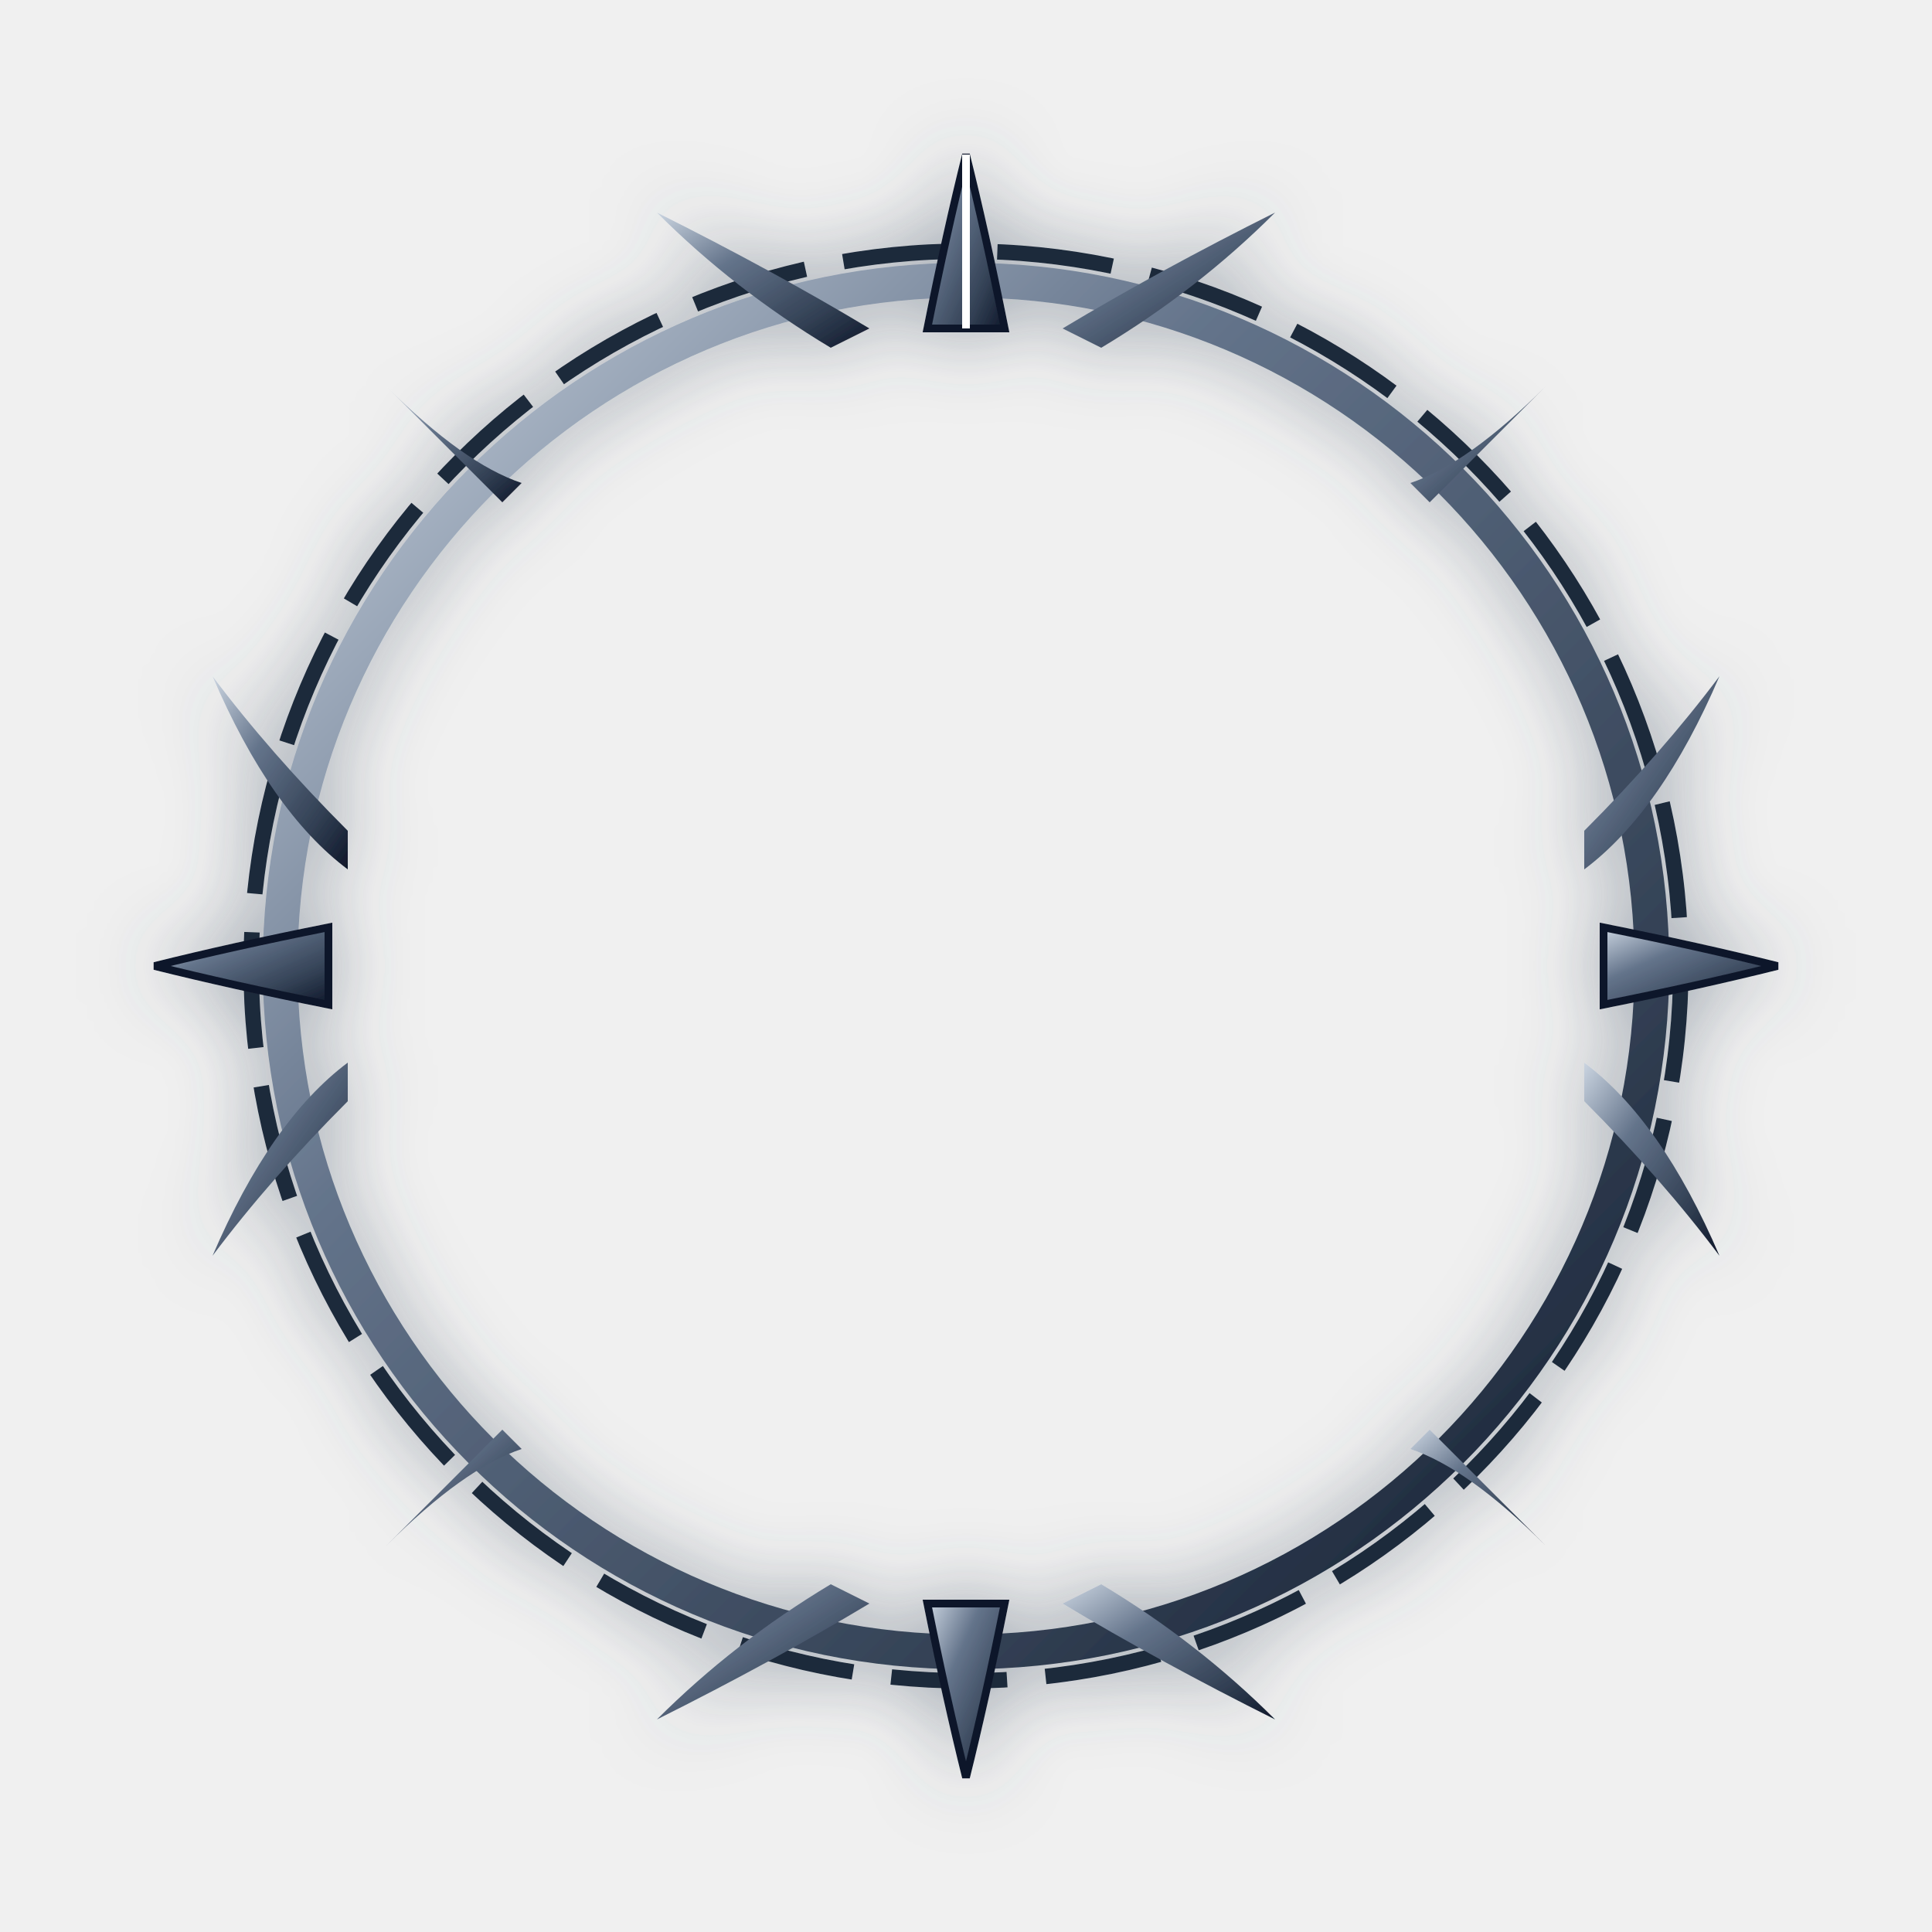
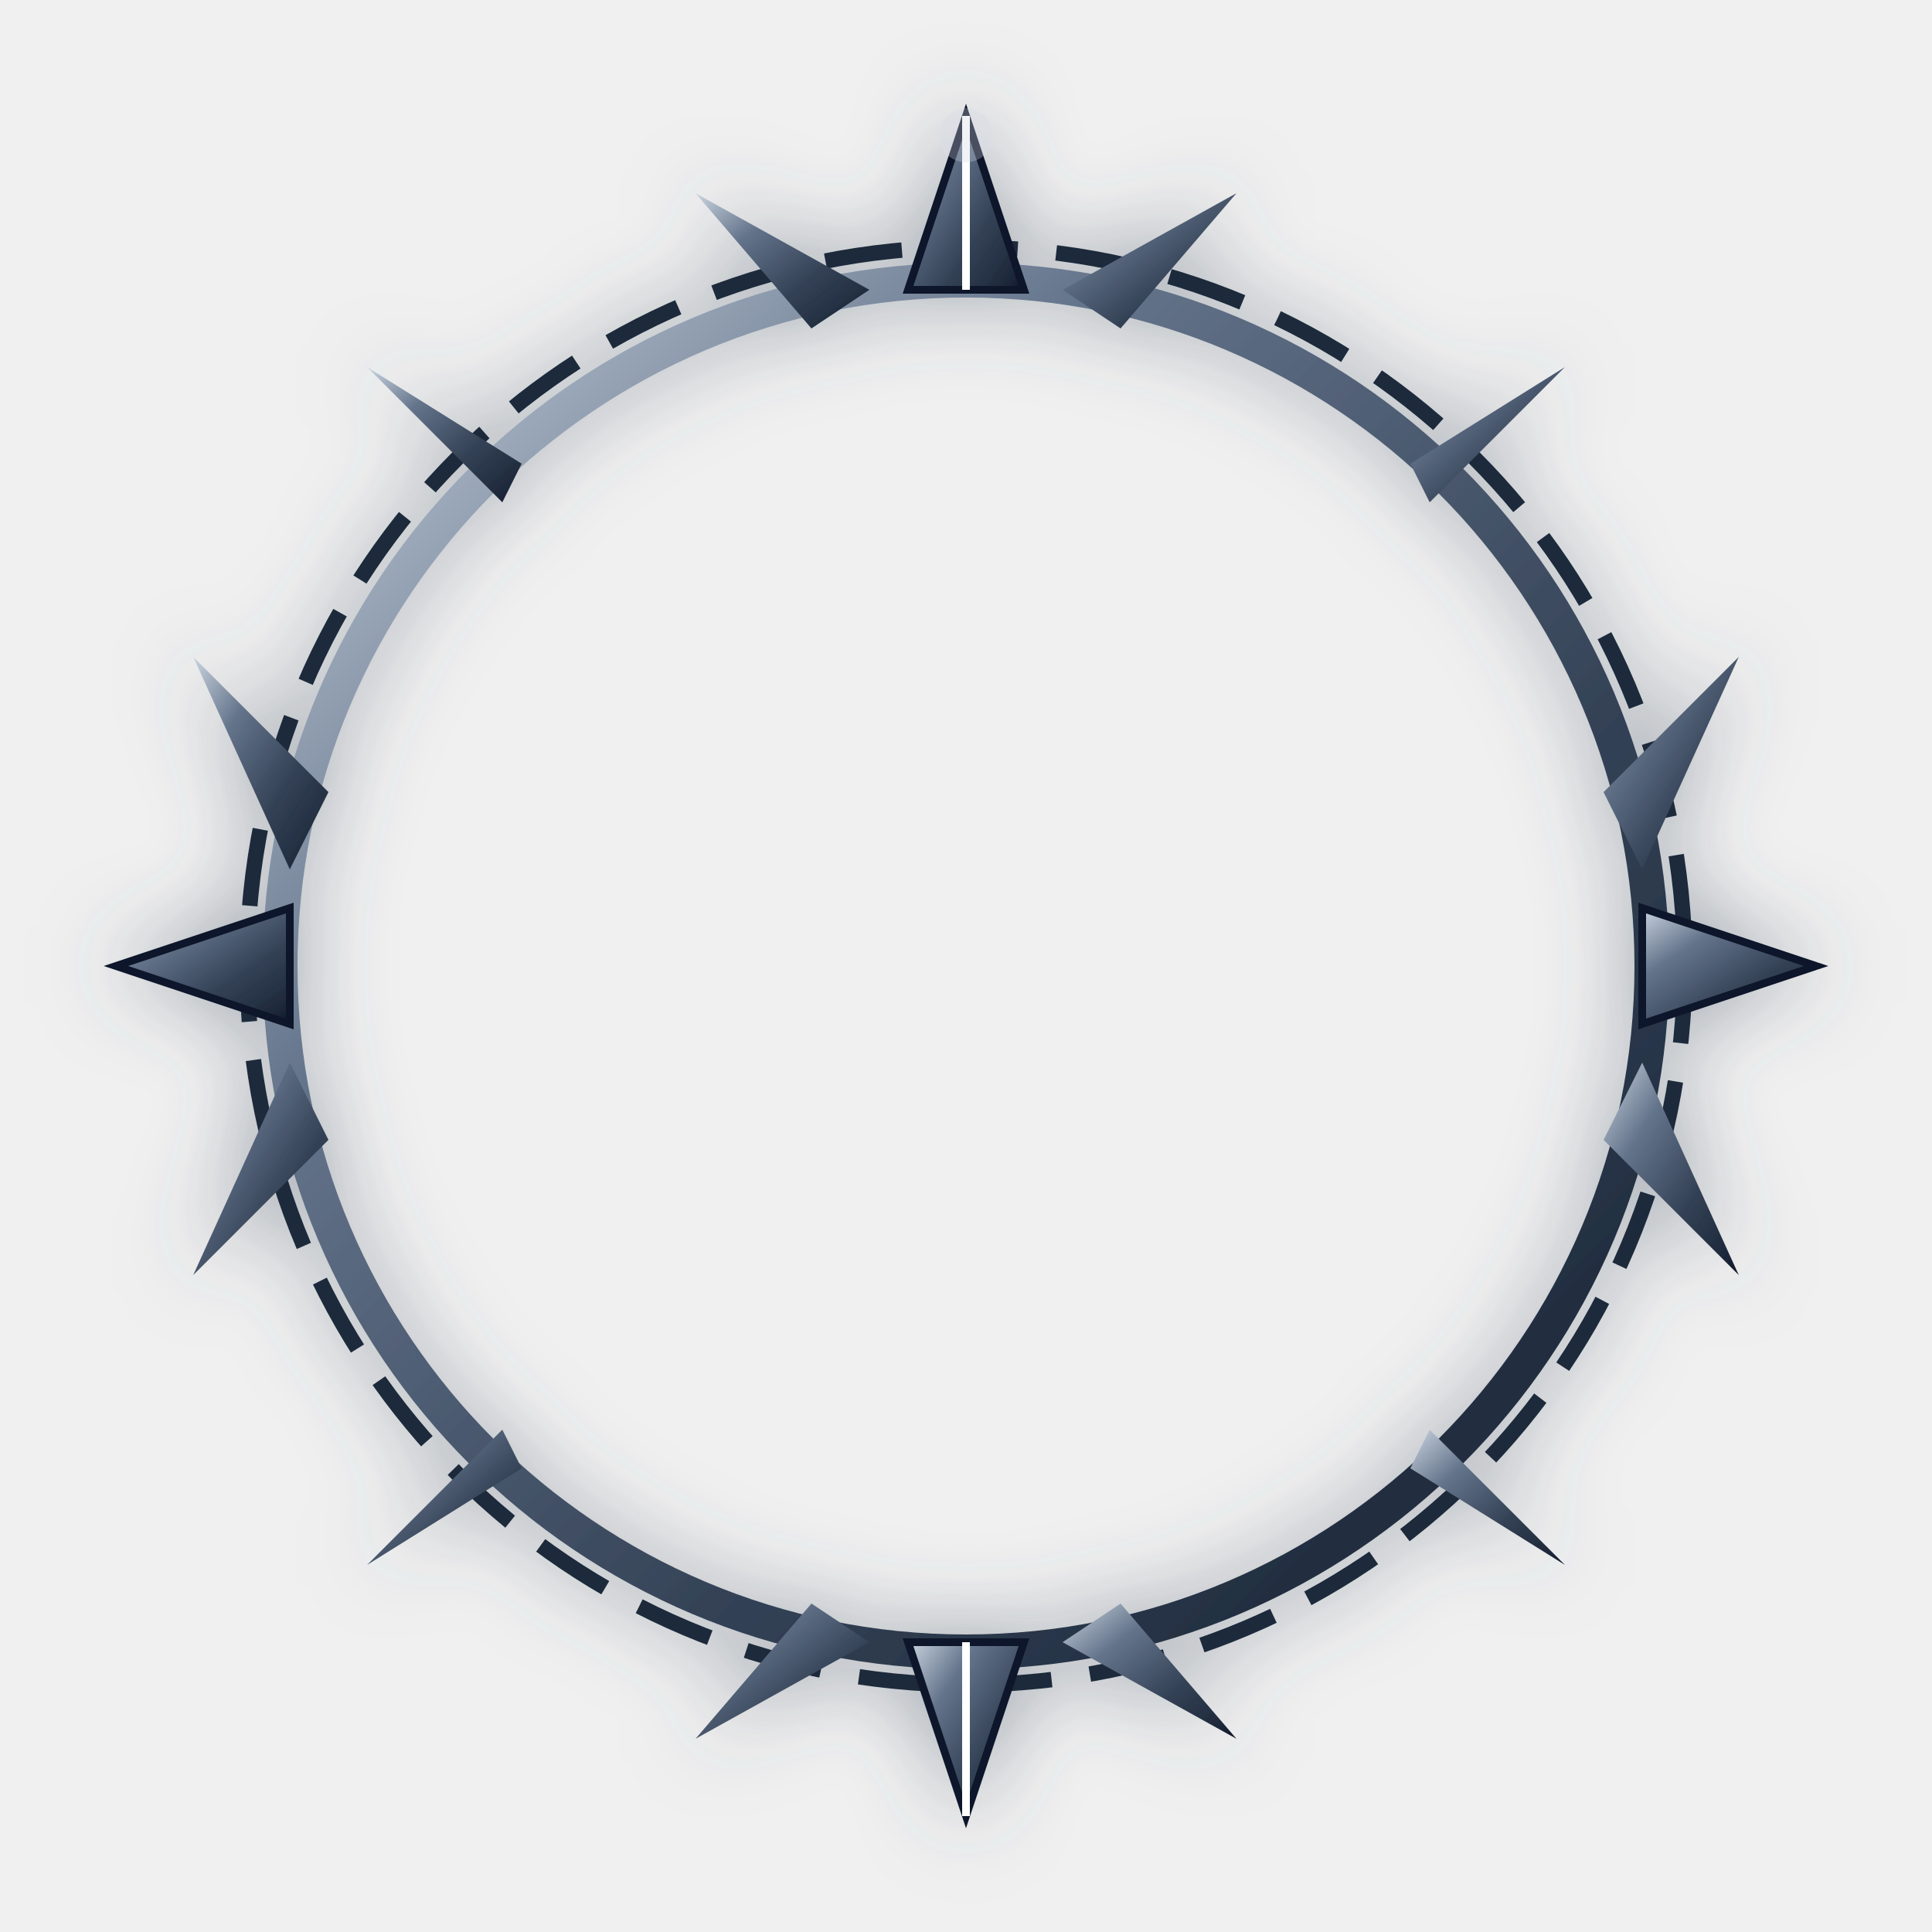
<svg xmlns="http://www.w3.org/2000/svg" viewBox="0 0 100 100" fill="none">
  <defs>
-     <linearGradient id="ironSteel" x1="0" y1="0" x2="1" y2="1">
+     <linearGradient id="ironSteelHardened" x1="0" y1="0" x2="1" y2="1">
      <stop offset="0%" stop-color="#cbd5e1" />
-       <stop offset="35%" stop-color="#64748b" />
-       <stop offset="75%" stop-color="#334155" />
+       <stop offset="30%" stop-color="#64748b" />
+       <stop offset="65%" stop-color="#334155" />
+       <stop offset="90%" stop-color="#1e293b" />
      <stop offset="100%" stop-color="#0f172a" />
    </linearGradient>
+     <radialGradient id="sparkEmber" cx="50%" cy="50%" r="50%">
+       <stop offset="0%" stop-color="#ffffff" />
+       <stop offset="40%" stop-color="#fef08a" />
+       <stop offset="80%" stop-color="#f97316" />
+       <stop offset="100%" stop-color="#dc2626" />
+     </radialGradient>
    <filter id="ironCalmShadow" x="-20%" y="-20%" width="140%" height="140%">
-       <feDropShadow dx="0" dy="1.5" stdDeviation="1.5" flood-color="#000" flood-opacity="0.85" />
-       <feDropShadow dx="0" dy="0" stdDeviation="2" flood-color="#475569" flood-opacity="0.5" />
+       <feDropShadow dx="0" dy="1.5" stdDeviation="1.5" flood-color="#000000" flood-opacity="0.9" />
+       <feDropShadow dx="0" dy="0" stdDeviation="2.2" flood-color="#475569" flood-opacity="0.5" />
    </filter>
  </defs>
  <g filter="url(#ironCalmShadow)">
-     <circle cx="50" cy="50" r="35.5" stroke="url(#ironSteel)" stroke-width="1.8" />
-     <circle cx="50" cy="50" r="37" stroke="#1e293b" stroke-width="0.8" stroke-dasharray="6 2" />
-     <path d="M48,17 Q49,12 50,8 Q51,12 52,17 Z" fill="url(#ironSteel)" stroke="#0f172a" stroke-width="0.4" />
-     <line x1="50" y1="8" x2="50" y2="17" stroke="#ffffff" stroke-width="0.4" />
-     <path d="M43,18 Q38,15 34,11 Q40,14 45,17 Z" fill="url(#ironSteel)" />
-     <path d="M57,18 Q62,15 66,11 Q60,14 55,17 Z" fill="url(#ironSteel)" />
-     <path d="M83,48 Q88,49 92,50 Q88,51 83,52 Z" fill="url(#ironSteel)" stroke="#0f172a" stroke-width="0.4" />
-     <path d="M82,43 Q86,39 89,35 Q86,42 82,45 Z" fill="url(#ironSteel)" />
-     <path d="M82,57 Q86,61 89,65 Q86,58 82,55 Z" fill="url(#ironSteel)" />
-     <path d="M48,83 Q49,88 50,92 Q51,88 52,83 Z" fill="url(#ironSteel)" stroke="#0f172a" stroke-width="0.4" />
-     <path d="M43,82 Q38,85 34,89 Q40,86 45,83 Z" fill="url(#ironSteel)" />
-     <path d="M57,82 Q62,85 66,89 Q60,86 55,83 Z" fill="url(#ironSteel)" />
-     <path d="M17,48 Q12,49 8,50 Q12,51 17,52 Z" fill="url(#ironSteel)" stroke="#0f172a" stroke-width="0.4" />
-     <path d="M18,43 Q14,39 11,35 Q14,42 18,45 Z" fill="url(#ironSteel)" />
-     <path d="M18,57 Q14,61 11,65 Q14,58 18,55 Z" fill="url(#ironSteel)" />
-     <path d="M26,26 Q23,23 20,20 Q24,24 27,25 Z" fill="url(#ironSteel)" />
-     <path d="M74,26 Q77,23 80,20 Q76,24 73,25 Z" fill="url(#ironSteel)" />
-     <path d="M74,74 Q77,77 80,80 Q76,76 73,75 Z" fill="url(#ironSteel)" />
-     <path d="M26,74 Q23,77 20,80 Q24,76 27,75 Z" fill="url(#ironSteel)" />
-     <circle cx="50" cy="8" r="2" fill="#ffffff" opacity="0">
-       <animate attributeName="opacity" values="0; 0; 0.9; 0; 0" keyTimes="0; 0.4; 0.44; 0.48; 1" dur="8s" repeatCount="indefinite" />
+     <circle cx="50" cy="50" r="35.5" stroke="url(#ironSteelHardened)" stroke-width="1.8" />
+     <circle cx="50" cy="50" r="37.2" stroke="#1e293b" stroke-width="0.8" stroke-dasharray="4 2" />
+     <path d="M47,15 L50,6 L53,15 Z" fill="url(#ironSteelHardened)" stroke="#0f172a" stroke-width="0.4" />
+     <line x1="50" y1="6" x2="50" y2="15" stroke="#ffffff" stroke-width="0.4" />
+     <path d="M42,17 L36,10 L45,15 Z" fill="url(#ironSteelHardened)" />
+     <path d="M58,17 L64,10 L55,15 Z" fill="url(#ironSteelHardened)" />
+     <path d="M85,47 L94,50 L85,53 Z" fill="url(#ironSteelHardened)" stroke="#0f172a" stroke-width="0.4" />
+     <path d="M83,41 L90,34 L85,45 Z" fill="url(#ironSteelHardened)" />
+     <path d="M83,59 L90,66 L85,55 Z" fill="url(#ironSteelHardened)" />
+     <path d="M47,85 L50,94 L53,85 Z" fill="url(#ironSteelHardened)" stroke="#0f172a" stroke-width="0.4" />
+     <line x1="50" y1="85" x2="50" y2="94" stroke="#ffffff" stroke-width="0.4" />
+     <path d="M42,83 L36,90 L45,85 Z" fill="url(#ironSteelHardened)" />
+     <path d="M58,83 L64,90 L55,85 Z" fill="url(#ironSteelHardened)" />
+     <path d="M15,47 L6,50 L15,53 Z" fill="url(#ironSteelHardened)" stroke="#0f172a" stroke-width="0.4" />
+     <path d="M17,41 L10,34 L15,45 Z" fill="url(#ironSteelHardened)" />
+     <path d="M17,59 L10,66 L15,55 Z" fill="url(#ironSteelHardened)" />
+     <path d="M26,26 L19,19 L27,24 Z" fill="url(#ironSteelHardened)" />
+     <path d="M74,26 L81,19 L73,24 Z" fill="url(#ironSteelHardened)" />
+     <path d="M74,74 L81,81 L73,76 Z" fill="url(#ironSteelHardened)" />
+     <path d="M26,74 L19,81 L27,76 Z" fill="url(#ironSteelHardened)" />
+     <circle cx="50" cy="7" r="1.4" fill="#cbd5e1" opacity="0.3">
+       <animate attributeName="opacity" values="0.25; 0.65; 0.3; 0.7; 0.25" dur="8s" repeatCount="indefinite" />
+     </circle>
+     <line x1="44" y1="14" x2="56" y2="8" stroke="#ffffff" stroke-width="1.8" stroke-linecap="round" opacity="0">
+       <animate attributeName="opacity" values="0; 0; 0.95; 0.2; 0; 0" keyTimes="0; 0.40; 0.44; 0.48; 0.52; 1" dur="8s" repeatCount="indefinite" />
+       <animate attributeName="x1" values="44; 44; 48; 54; 58; 44" keyTimes="0; 0.40; 0.43; 0.46; 0.49; 1" dur="8s" repeatCount="indefinite" />
+     </line>
+     <circle cx="50" cy="6" r="0.8" fill="url(#sparkEmber)" opacity="0">
+       <animate attributeName="cy" values="6; 6; 2; 0; 6" keyTimes="0; 0.42; 0.47; 0.52; 1" dur="8s" repeatCount="indefinite" />
+       <animate attributeName="opacity" values="0; 0; 0.95; 0; 0" keyTimes="0; 0.42; 0.45; 0.52; 1" dur="8s" repeatCount="indefinite" />
    </circle>
  </g>
</svg>
